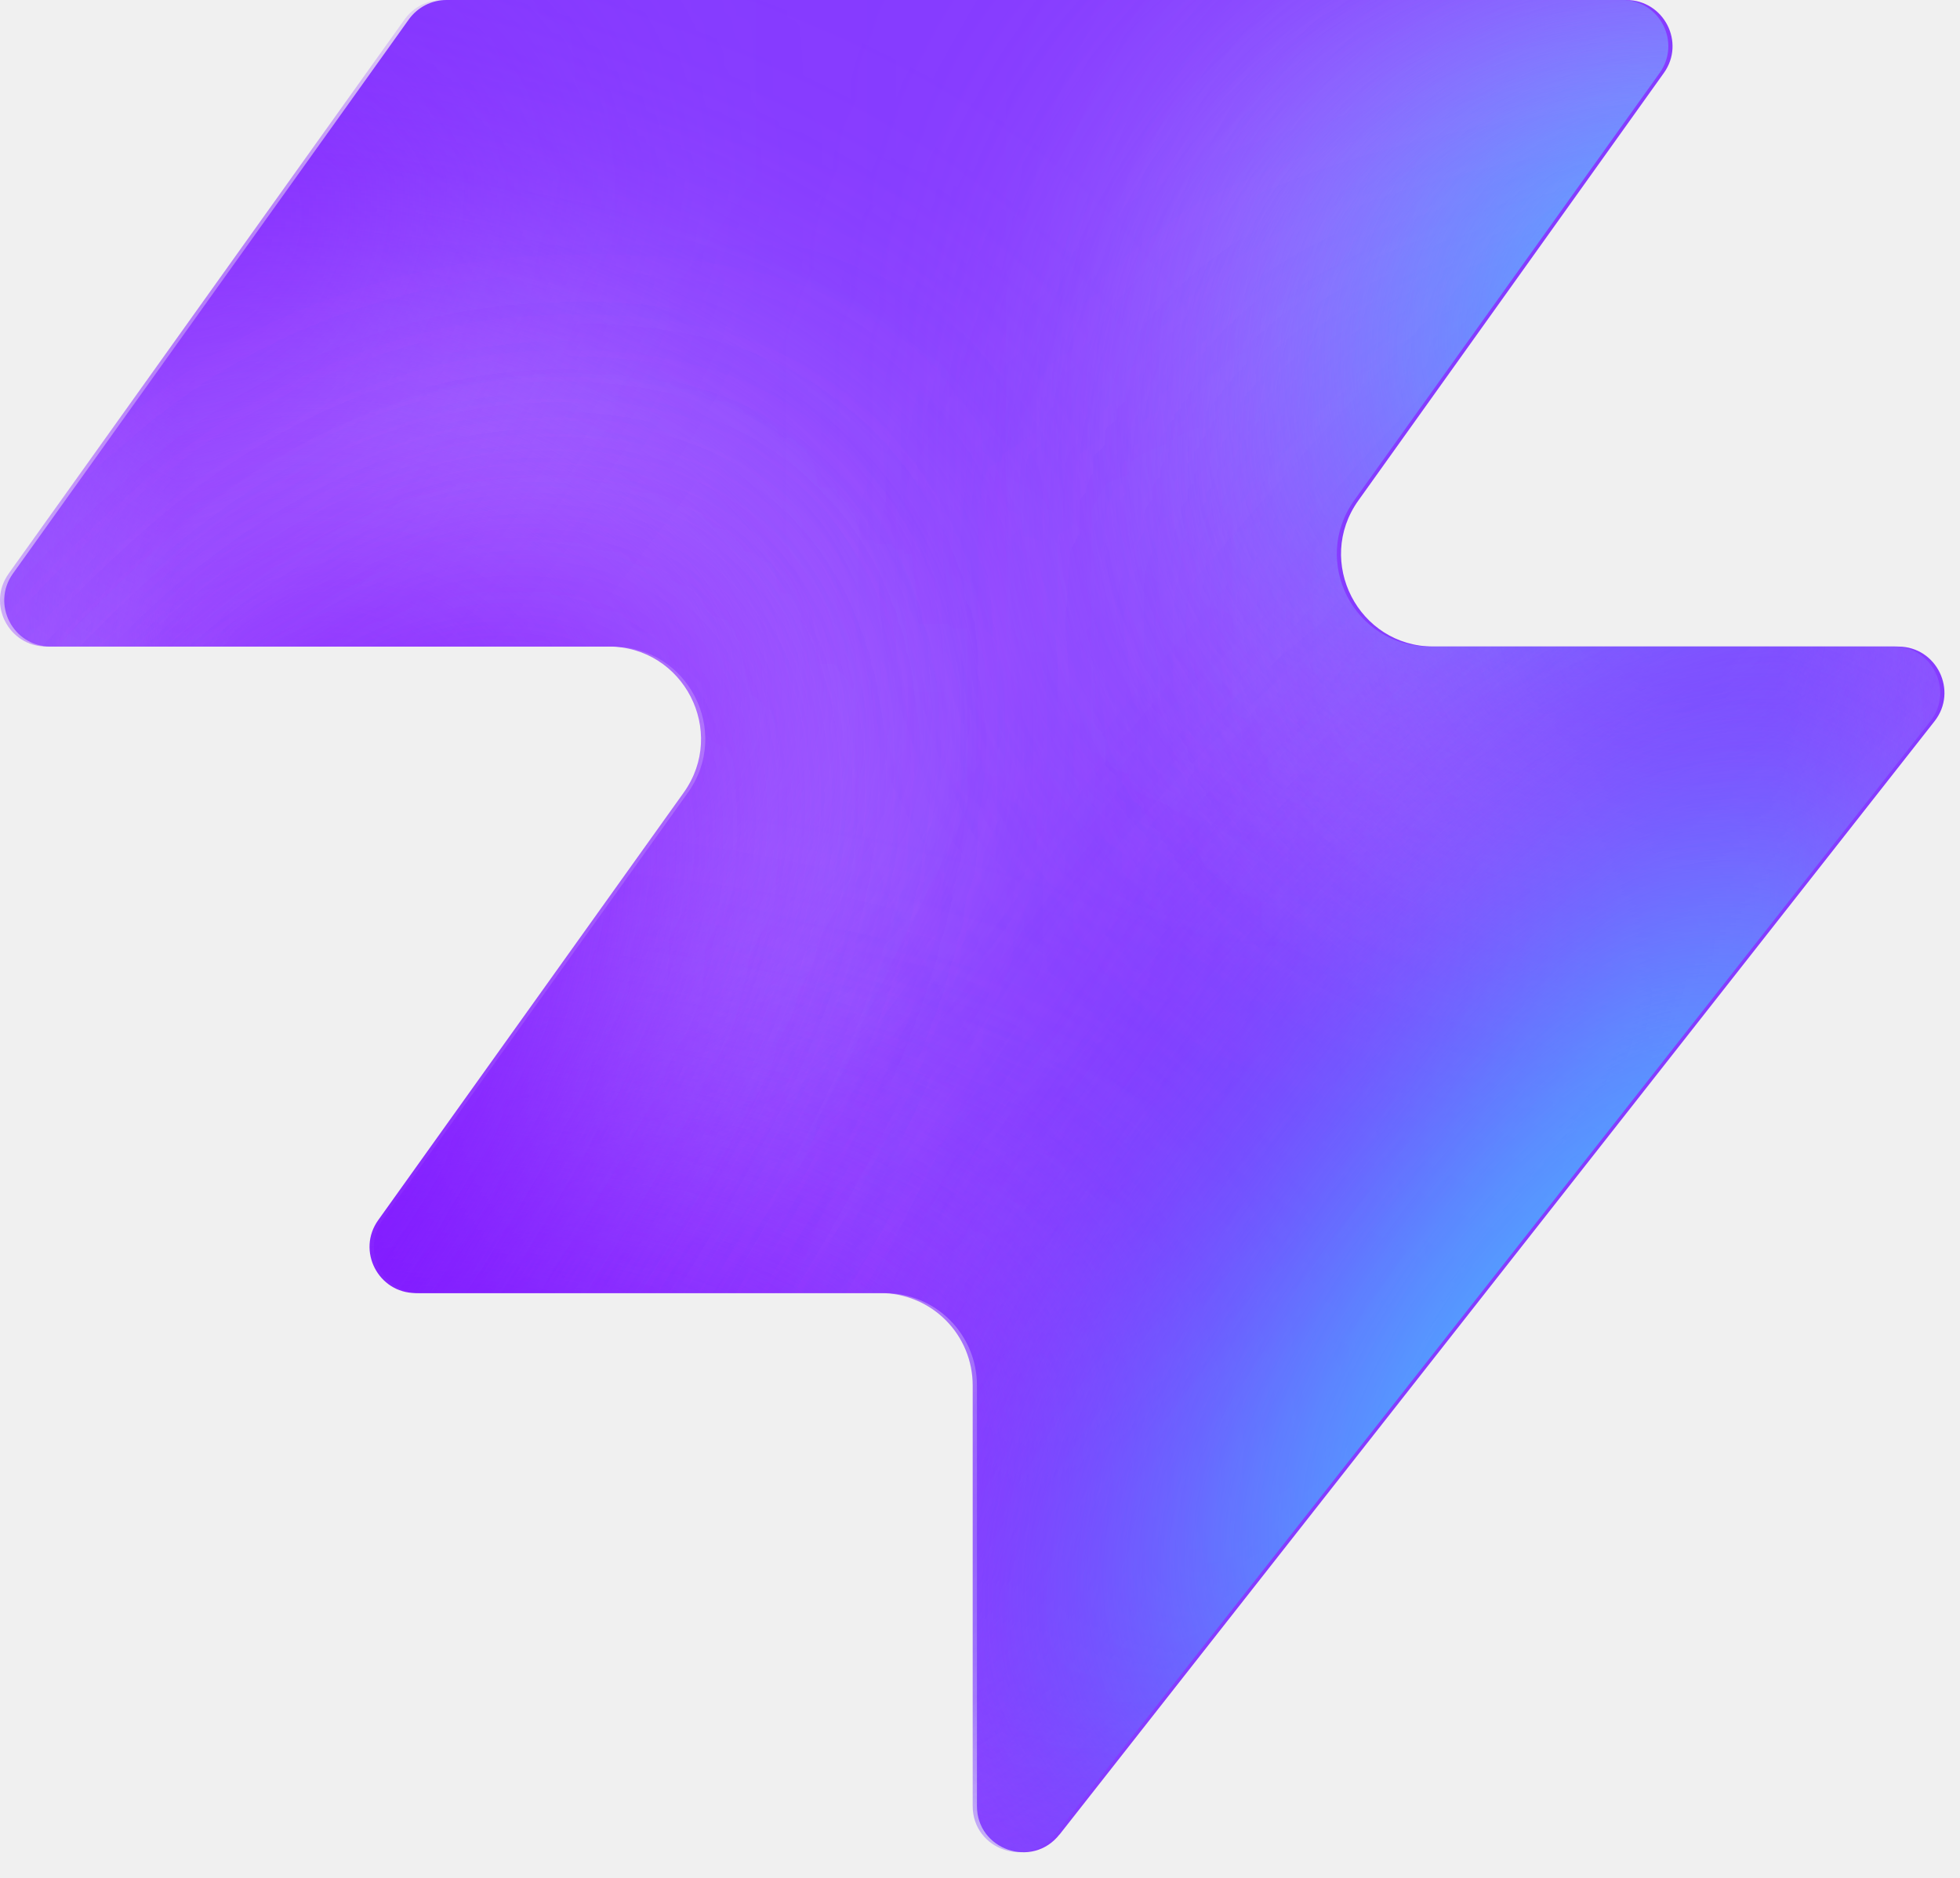
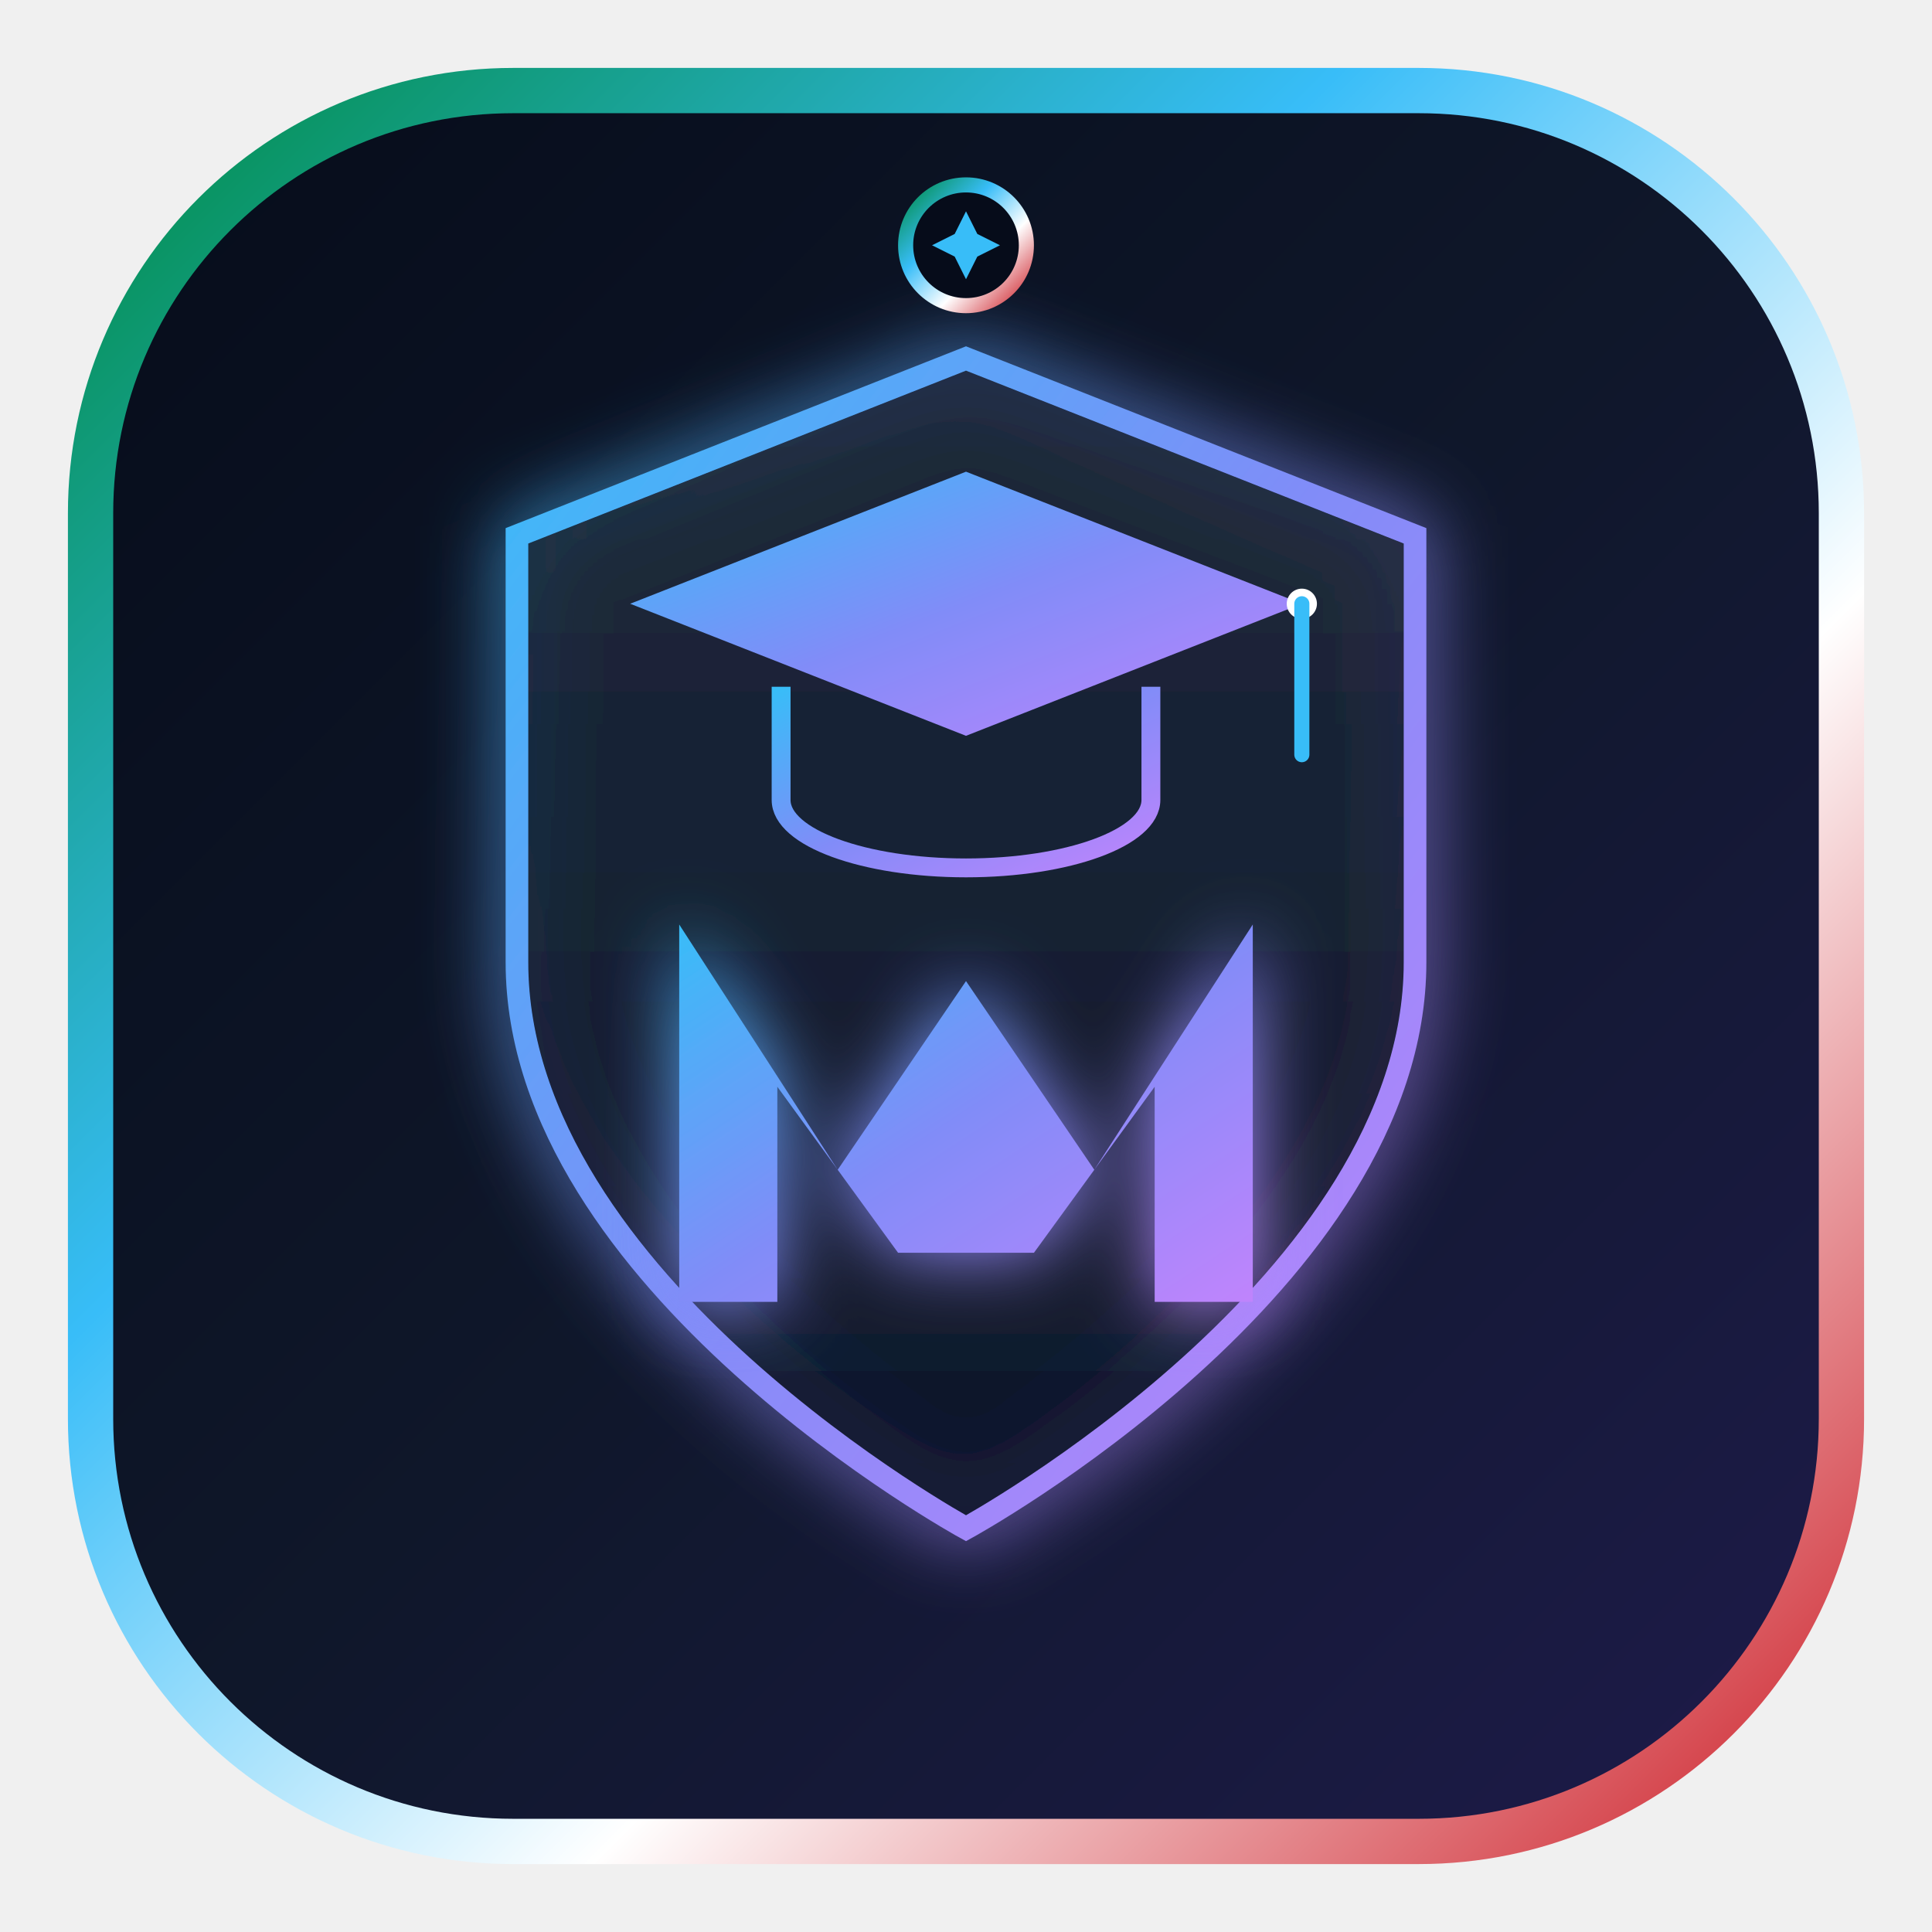
- <svg xmlns="http://www.w3.org/2000/svg" width="48" height="46" fill="none" viewBox="0 0 48 46">
-   <path fill="#863bff" d="M25.946 44.938c-.664.845-2.021.375-2.021-.698V33.937a2.26 2.26 0 0 0-2.262-2.262H10.287c-.92 0-1.456-1.04-.92-1.788l7.48-10.471c1.07-1.497 0-3.578-1.842-3.578H1.237c-.92 0-1.456-1.04-.92-1.788L10.013.474c.214-.297.556-.474.92-.474h28.894c.92 0 1.456 1.04.92 1.788l-7.48 10.471c-1.07 1.498 0 3.579 1.842 3.579h11.377c.943 0 1.473 1.088.89 1.83L25.947 44.94z" style="fill:#863bff;fill:color(display-p3 .525 .23 1);fill-opacity:1" />
-   <mask id="a" width="48" height="46" x="0" y="0" maskUnits="userSpaceOnUse" style="mask-type:alpha">
-     <path fill="#000" d="M25.842 44.938c-.664.844-2.021.375-2.021-.698V33.937a2.26 2.26 0 0 0-2.262-2.262H10.183c-.92 0-1.456-1.04-.92-1.788l7.48-10.471c1.07-1.498 0-3.579-1.842-3.579H1.133c-.92 0-1.456-1.04-.92-1.787L9.91.473c.214-.297.556-.474.92-.474h28.894c.92 0 1.456 1.04.92 1.788l-7.48 10.471c-1.07 1.498 0 3.578 1.842 3.578h11.377c.943 0 1.473 1.088.89 1.832L25.843 44.94z" style="fill:#000;fill-opacity:1" />
-   </mask>
-   <g mask="url(#a)">
-     <g filter="url(#b)">
-       <ellipse cx="5.508" cy="14.704" fill="#ede6ff" rx="5.508" ry="14.704" style="fill:#ede6ff;fill:color(display-p3 .927 .903 1);fill-opacity:1" transform="matrix(.00324 1 1 -.00324 -4.47 31.516)" />
-     </g>
-     <g filter="url(#c)">
-       <ellipse cx="10.399" cy="29.851" fill="#ede6ff" rx="10.399" ry="29.851" style="fill:#ede6ff;fill:color(display-p3 .927 .903 1);fill-opacity:1" transform="matrix(.00324 1 1 -.00324 -39.328 7.883)" />
-     </g>
-     <g filter="url(#d)">
-       <ellipse cx="5.508" cy="30.487" fill="#7e14ff" rx="5.508" ry="30.487" style="fill:#7e14ff;fill:color(display-p3 .492 .077 1);fill-opacity:1" transform="rotate(89.814 -25.913 -14.639)scale(1 -1)" />
-     </g>
-     <g filter="url(#e)">
-       <ellipse cx="5.508" cy="30.599" fill="#7e14ff" rx="5.508" ry="30.599" style="fill:#7e14ff;fill:color(display-p3 .492 .077 1);fill-opacity:1" transform="rotate(89.814 -32.644 -3.334)scale(1 -1)" />
-     </g>
-     <g filter="url(#f)">
-       <ellipse cx="5.508" cy="30.599" fill="#7e14ff" rx="5.508" ry="30.599" style="fill:#7e14ff;fill:color(display-p3 .492 .077 1);fill-opacity:1" transform="matrix(.00324 1 1 -.00324 -34.34 30.47)" />
-     </g>
-     <g filter="url(#g)">
-       <ellipse cx="14.072" cy="22.078" fill="#ede6ff" rx="14.072" ry="22.078" style="fill:#ede6ff;fill:color(display-p3 .927 .903 1);fill-opacity:1" transform="rotate(93.35 24.506 48.493)scale(-1 1)" />
-     </g>
-     <g filter="url(#h)">
-       <ellipse cx="3.47" cy="21.501" fill="#7e14ff" rx="3.47" ry="21.501" style="fill:#7e14ff;fill:color(display-p3 .492 .077 1);fill-opacity:1" transform="rotate(89.009 28.708 47.59)scale(-1 1)" />
-     </g>
-     <g filter="url(#i)">
-       <ellipse cx="3.47" cy="21.501" fill="#7e14ff" rx="3.47" ry="21.501" style="fill:#7e14ff;fill:color(display-p3 .492 .077 1);fill-opacity:1" transform="rotate(89.009 28.708 47.59)scale(-1 1)" />
-     </g>
-     <g filter="url(#j)">
-       <ellipse cx=".387" cy="8.972" fill="#7e14ff" rx="4.407" ry="29.108" style="fill:#7e14ff;fill:color(display-p3 .492 .077 1);fill-opacity:1" transform="rotate(39.51 .387 8.972)" />
-     </g>
-     <g filter="url(#k)">
-       <ellipse cx="47.523" cy="-6.092" fill="#7e14ff" rx="4.407" ry="29.108" style="fill:#7e14ff;fill:color(display-p3 .492 .077 1);fill-opacity:1" transform="rotate(37.892 47.523 -6.092)" />
-     </g>
-     <g filter="url(#l)">
-       <ellipse cx="41.412" cy="6.333" fill="#47bfff" rx="5.971" ry="9.665" style="fill:#47bfff;fill:color(display-p3 .28 .748 1);fill-opacity:1" transform="rotate(37.892 41.412 6.333)" />
-     </g>
-     <g filter="url(#m)">
-       <ellipse cx="-1.879" cy="38.332" fill="#7e14ff" rx="4.407" ry="29.108" style="fill:#7e14ff;fill:color(display-p3 .492 .077 1);fill-opacity:1" transform="rotate(37.892 -1.88 38.332)" />
-     </g>
-     <g filter="url(#n)">
-       <ellipse cx="-1.879" cy="38.332" fill="#7e14ff" rx="4.407" ry="29.108" style="fill:#7e14ff;fill:color(display-p3 .492 .077 1);fill-opacity:1" transform="rotate(37.892 -1.88 38.332)" />
-     </g>
-     <g filter="url(#o)">
-       <ellipse cx="35.651" cy="29.907" fill="#7e14ff" rx="4.407" ry="29.108" style="fill:#7e14ff;fill:color(display-p3 .492 .077 1);fill-opacity:1" transform="rotate(37.892 35.651 29.907)" />
-     </g>
-     <g filter="url(#p)">
-       <ellipse cx="38.418" cy="32.4" fill="#47bfff" rx="5.971" ry="15.297" style="fill:#47bfff;fill:color(display-p3 .28 .748 1);fill-opacity:1" transform="rotate(37.892 38.418 32.4)" />
-     </g>
-   </g>
+ <svg xmlns="http://www.w3.org/2000/svg" viewBox="0 0 512 512" width="100%" height="100%">
  <defs>
-     <filter id="b" width="60.045" height="41.654" x="-19.77" y="16.149" color-interpolation-filters="sRGB" filterUnits="userSpaceOnUse">
-       <feFlood flood-opacity="0" result="BackgroundImageFix" />
-       <feBlend in="SourceGraphic" in2="BackgroundImageFix" result="shape" />
-       <feGaussianBlur result="effect1_foregroundBlur_2002_17158" stdDeviation="7.659" />
-     </filter>
-     <filter id="c" width="90.34" height="51.437" x="-54.613" y="-7.533" color-interpolation-filters="sRGB" filterUnits="userSpaceOnUse">
-       <feFlood flood-opacity="0" result="BackgroundImageFix" />
-       <feBlend in="SourceGraphic" in2="BackgroundImageFix" result="shape" />
-       <feGaussianBlur result="effect1_foregroundBlur_2002_17158" stdDeviation="7.659" />
-     </filter>
-     <filter id="d" width="79.355" height="29.4" x="-49.64" y="2.03" color-interpolation-filters="sRGB" filterUnits="userSpaceOnUse">
-       <feFlood flood-opacity="0" result="BackgroundImageFix" />
-       <feBlend in="SourceGraphic" in2="BackgroundImageFix" result="shape" />
-       <feGaussianBlur result="effect1_foregroundBlur_2002_17158" stdDeviation="4.596" />
-     </filter>
-     <filter id="e" width="79.579" height="29.4" x="-45.045" y="20.029" color-interpolation-filters="sRGB" filterUnits="userSpaceOnUse">
-       <feFlood flood-opacity="0" result="BackgroundImageFix" />
-       <feBlend in="SourceGraphic" in2="BackgroundImageFix" result="shape" />
-       <feGaussianBlur result="effect1_foregroundBlur_2002_17158" stdDeviation="4.596" />
-     </filter>
-     <filter id="f" width="79.579" height="29.4" x="-43.513" y="21.178" color-interpolation-filters="sRGB" filterUnits="userSpaceOnUse">
-       <feFlood flood-opacity="0" result="BackgroundImageFix" />
-       <feBlend in="SourceGraphic" in2="BackgroundImageFix" result="shape" />
-       <feGaussianBlur result="effect1_foregroundBlur_2002_17158" stdDeviation="4.596" />
-     </filter>
-     <filter id="g" width="74.749" height="58.852" x="15.756" y="-17.901" color-interpolation-filters="sRGB" filterUnits="userSpaceOnUse">
-       <feFlood flood-opacity="0" result="BackgroundImageFix" />
-       <feBlend in="SourceGraphic" in2="BackgroundImageFix" result="shape" />
-       <feGaussianBlur result="effect1_foregroundBlur_2002_17158" stdDeviation="7.659" />
-     </filter>
-     <filter id="h" width="61.377" height="25.362" x="23.548" y="2.284" color-interpolation-filters="sRGB" filterUnits="userSpaceOnUse">
-       <feFlood flood-opacity="0" result="BackgroundImageFix" />
-       <feBlend in="SourceGraphic" in2="BackgroundImageFix" result="shape" />
-       <feGaussianBlur result="effect1_foregroundBlur_2002_17158" stdDeviation="4.596" />
-     </filter>
-     <filter id="i" width="61.377" height="25.362" x="23.548" y="2.284" color-interpolation-filters="sRGB" filterUnits="userSpaceOnUse">
-       <feFlood flood-opacity="0" result="BackgroundImageFix" />
-       <feBlend in="SourceGraphic" in2="BackgroundImageFix" result="shape" />
-       <feGaussianBlur result="effect1_foregroundBlur_2002_17158" stdDeviation="4.596" />
-     </filter>
-     <filter id="j" width="56.045" height="63.649" x="-27.636" y="-22.853" color-interpolation-filters="sRGB" filterUnits="userSpaceOnUse">
-       <feFlood flood-opacity="0" result="BackgroundImageFix" />
-       <feBlend in="SourceGraphic" in2="BackgroundImageFix" result="shape" />
-       <feGaussianBlur result="effect1_foregroundBlur_2002_17158" stdDeviation="4.596" />
-     </filter>
-     <filter id="k" width="54.814" height="64.646" x="20.116" y="-38.415" color-interpolation-filters="sRGB" filterUnits="userSpaceOnUse">
-       <feFlood flood-opacity="0" result="BackgroundImageFix" />
-       <feBlend in="SourceGraphic" in2="BackgroundImageFix" result="shape" />
-       <feGaussianBlur result="effect1_foregroundBlur_2002_17158" stdDeviation="4.596" />
-     </filter>
-     <filter id="l" width="33.541" height="35.313" x="24.641" y="-11.323" color-interpolation-filters="sRGB" filterUnits="userSpaceOnUse">
-       <feFlood flood-opacity="0" result="BackgroundImageFix" />
-       <feBlend in="SourceGraphic" in2="BackgroundImageFix" result="shape" />
-       <feGaussianBlur result="effect1_foregroundBlur_2002_17158" stdDeviation="4.596" />
-     </filter>
-     <filter id="m" width="54.814" height="64.646" x="-29.286" y="6.009" color-interpolation-filters="sRGB" filterUnits="userSpaceOnUse">
-       <feFlood flood-opacity="0" result="BackgroundImageFix" />
-       <feBlend in="SourceGraphic" in2="BackgroundImageFix" result="shape" />
-       <feGaussianBlur result="effect1_foregroundBlur_2002_17158" stdDeviation="4.596" />
-     </filter>
-     <filter id="n" width="54.814" height="64.646" x="-29.286" y="6.009" color-interpolation-filters="sRGB" filterUnits="userSpaceOnUse">
-       <feFlood flood-opacity="0" result="BackgroundImageFix" />
-       <feBlend in="SourceGraphic" in2="BackgroundImageFix" result="shape" />
-       <feGaussianBlur result="effect1_foregroundBlur_2002_17158" stdDeviation="4.596" />
-     </filter>
-     <filter id="o" width="54.814" height="64.646" x="8.244" y="-2.416" color-interpolation-filters="sRGB" filterUnits="userSpaceOnUse">
-       <feFlood flood-opacity="0" result="BackgroundImageFix" />
-       <feBlend in="SourceGraphic" in2="BackgroundImageFix" result="shape" />
-       <feGaussianBlur result="effect1_foregroundBlur_2002_17158" stdDeviation="4.596" />
-     </filter>
-     <filter id="p" width="39.409" height="43.623" x="18.713" y="10.588" color-interpolation-filters="sRGB" filterUnits="userSpaceOnUse">
-       <feFlood flood-opacity="0" result="BackgroundImageFix" />
-       <feBlend in="SourceGraphic" in2="BackgroundImageFix" result="shape" />
-       <feGaussianBlur result="effect1_foregroundBlur_2002_17158" stdDeviation="4.596" />
+     <linearGradient id="bg" x1="0%" y1="0%" x2="100%" y2="100%">
+       <stop offset="0%" stop-color="#060c1a" />
+       <stop offset="50%" stop-color="#0f172a" />
+       <stop offset="100%" stop-color="#1e1b4b" />
+     </linearGradient>
+     <linearGradient id="italy-tricolor" x1="0%" y1="0%" x2="100%" y2="100%">
+       <stop offset="0%" stop-color="#008c45" />
+       <stop offset="35%" stop-color="#38bdf8" />
+       <stop offset="65%" stop-color="#ffffff" />
+       <stop offset="100%" stop-color="#cd212a" />
+     </linearGradient>
+     <linearGradient id="gold-accent" x1="0%" y1="0%" x2="100%" y2="100%">
+       <stop offset="0%" stop-color="#38bdf8" />
+       <stop offset="50%" stop-color="#818cf8" />
+       <stop offset="100%" stop-color="#c084fc" />
+     </linearGradient>
+     <linearGradient id="shield-bg" x1="0%" y1="0%" x2="0%" y2="100%">
+       <stop offset="0%" stop-color="#1e293b" stop-opacity="0.9" />
+       <stop offset="100%" stop-color="#0f172a" stop-opacity="0.95" />
+     </linearGradient>
+     <filter id="glow" x="-20%" y="-20%" width="140%" height="140%">
+       <feGaussianBlur stdDeviation="10" result="blur" />
+       <feMerge>
+         <feMergeNode in="blur" />
+         <feMergeNode in="SourceGraphic" />
+       </feMerge>
    </filter>
  </defs>
+   <rect x="24" y="24" width="464" height="464" rx="112" fill="url(#bg)" stroke="url(#italy-tricolor)" stroke-width="12" />
+   <path d="M 256 95 L 375 142 V 255 C 375 340 256 405 256 405 C 256 405 137 340 137 255 V 142 Z" fill="url(#shield-bg)" stroke="url(#gold-accent)" stroke-width="6" filter="url(#glow)" />
+   <path d="M 256 125 L 345 160 L 256 195 L 167 160 Z" fill="url(#gold-accent)" />
+   <path d="M 207 182 V 212 C 207 222 229 230 256 230 C 283 230 305 222 305 212 V 182" fill="none" stroke="url(#gold-accent)" stroke-width="5" />
+   <circle cx="345" cy="160" r="4" fill="#ffffff" />
+   <path d="M 345 160 V 200" stroke="#38bdf8" stroke-width="4" stroke-linecap="round" />
+   <g fill="url(#gold-accent)" filter="url(#glow)">
+     <path d="M 180 345 V 245 L 222 310 L 256 260 L 290 310 L 332 245 V 345 H 306 V 288 L 274 332 H 238 L 206 288 V 345 Z" />
+   </g>
+   <circle cx="256" cy="65" r="16" fill="#060c1a" stroke="url(#italy-tricolor)" stroke-width="4" />
+   <path d="M 256 56 L 259 62 L 265 65 L 259 68 L 256 74 L 253 68 L 247 65 L 253 62 Z" fill="#38bdf8" />
</svg>
